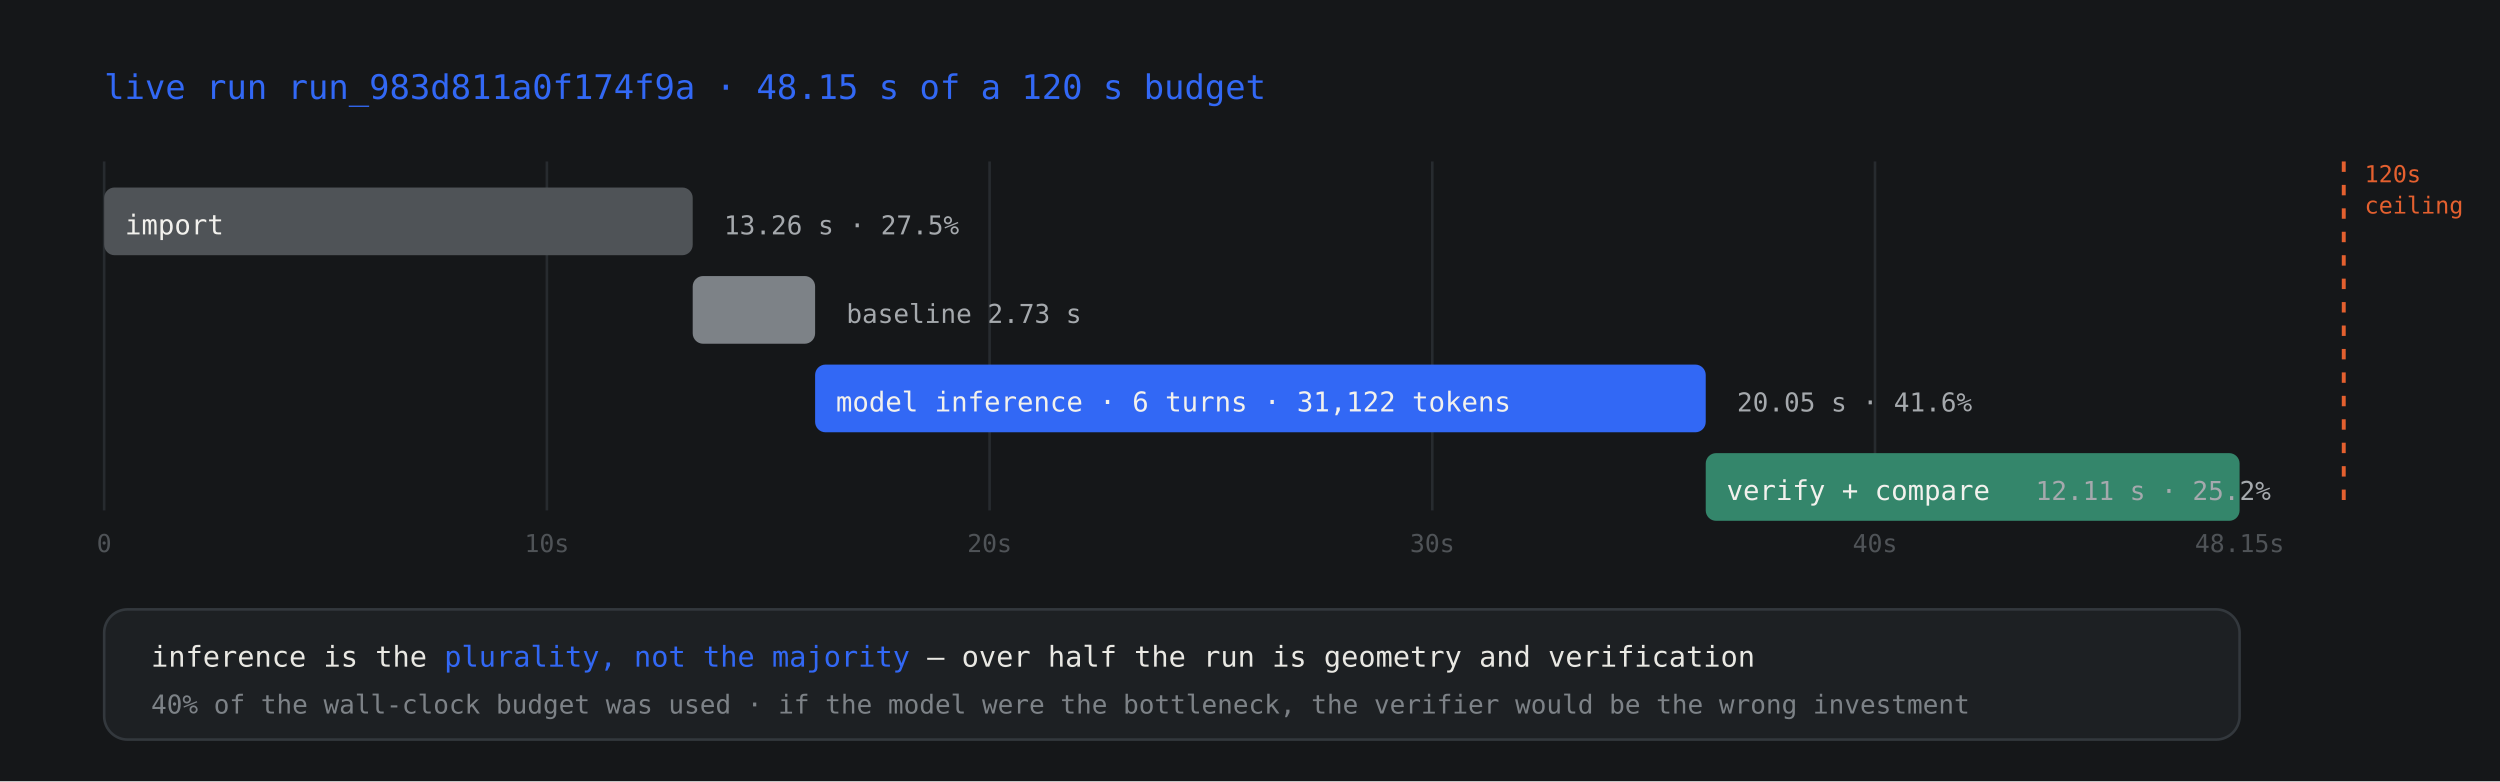
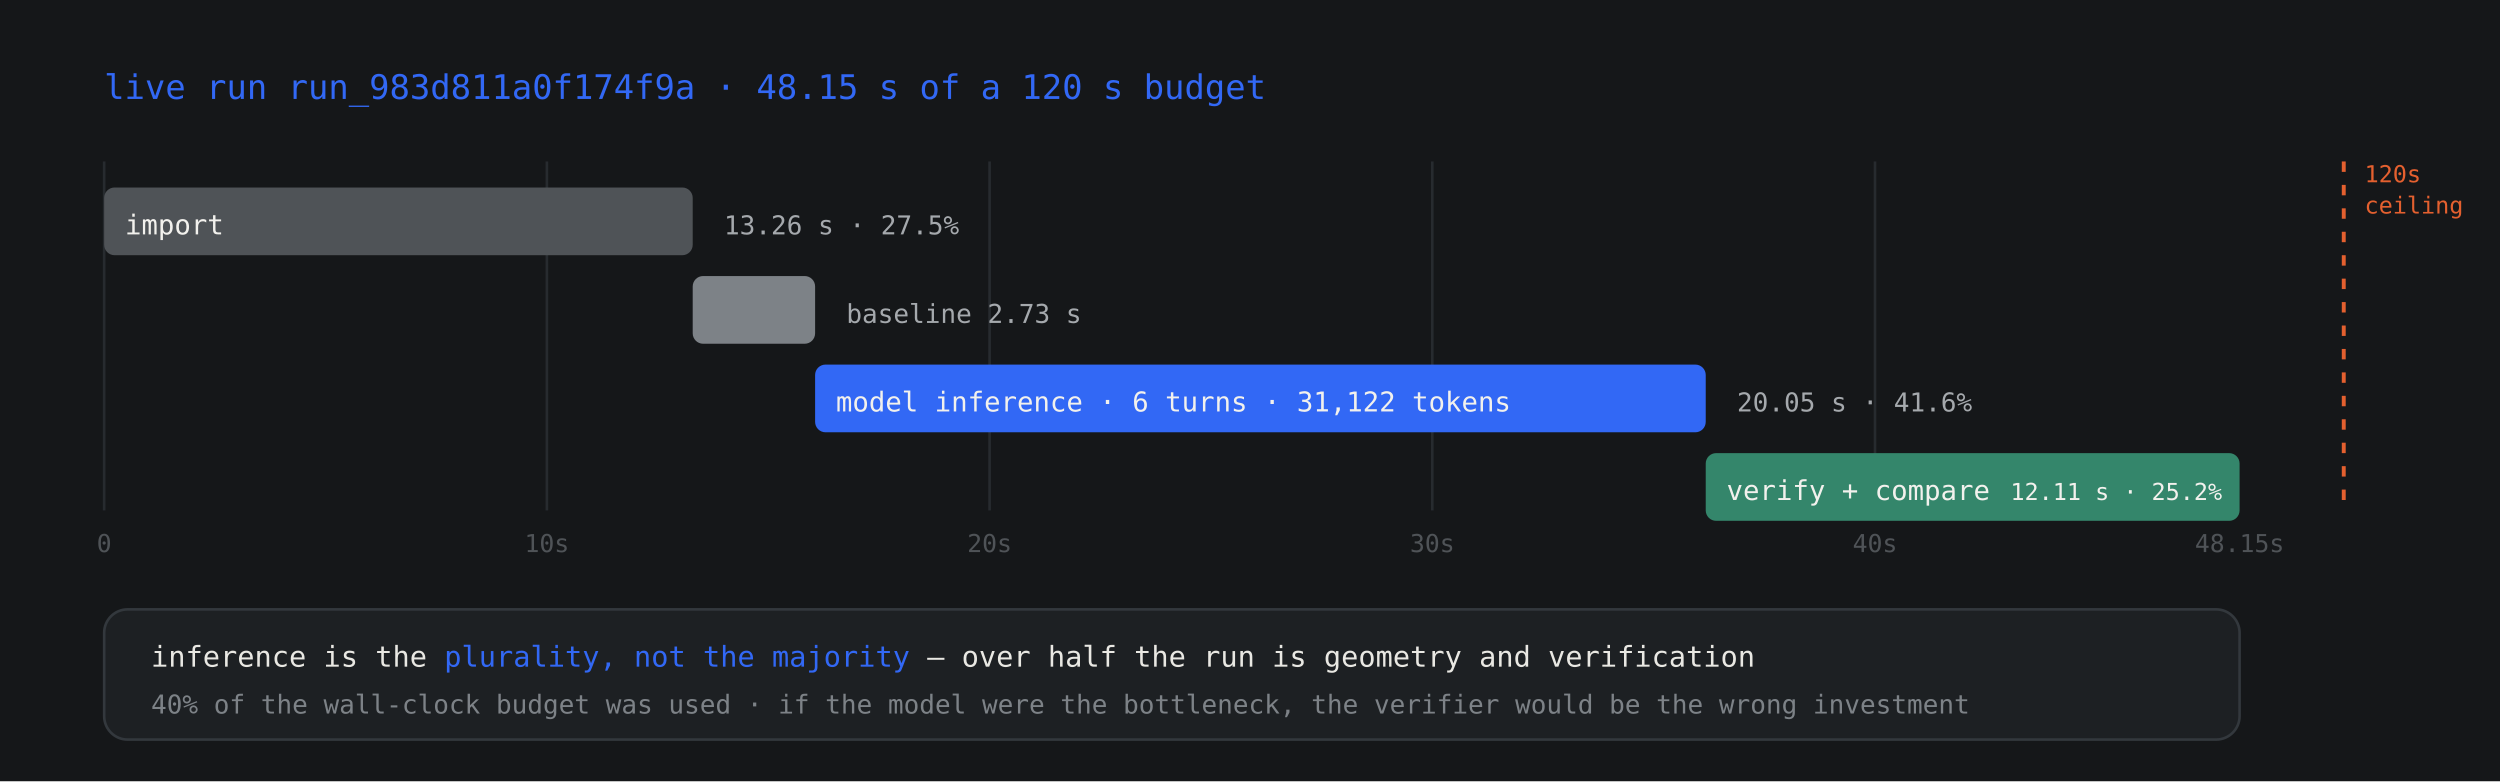
<svg xmlns="http://www.w3.org/2000/svg" viewBox="0 0 960 300" width="100%" role="img" aria-label="Waterfall of the 48.1 second live run: import, baseline, model inference, then verification and comparison">
  <defs>
    <style>
      .mono{font-family:'IBM Plex Mono',ui-monospace,Menlo,monospace}
      @keyframes grow{0%{transform:scaleX(0)}100%{transform:scaleX(1)}}
      @keyframes fadein{0%{opacity:0}100%{opacity:1}}
      @keyframes budget{0%,100%{stroke-opacity:.35}50%{stroke-opacity:.9}}
      @keyframes tick{0%{opacity:0;transform:translateY(-4px)}100%{opacity:1;transform:translateY(0)}}
      .bar{transform-origin:left center;animation:grow 1s cubic-bezier(.2,.8,.2,1) both}
      .lbl{animation:fadein .6s ease-out both}
      .bg{animation:budget 3s ease-in-out infinite}
      .tk{animation:tick .4s ease-out both}
    </style>
  </defs>
  <rect width="960" height="300" fill="#151719" />
  <text x="40" y="38" class="mono" font-size="13" fill="#3268f5">live run run_983d811a0f174f9a · 48.15 s of a 120 s budget</text>
  <g class="mono" font-size="9.5" fill="#4f5357">
    <line x1="40" y1="62" x2="40" y2="196" stroke="#272b2f" />
    <line x1="210" y1="62" x2="210" y2="196" stroke="#272b2f" />
    <text x="210" y="212" text-anchor="middle">10s</text>
    <line x1="380" y1="62" x2="380" y2="196" stroke="#272b2f" />
    <text x="380" y="212" text-anchor="middle">20s</text>
    <line x1="550" y1="62" x2="550" y2="196" stroke="#272b2f" />
    <text x="550" y="212" text-anchor="middle">30s</text>
    <line x1="720" y1="62" x2="720" y2="196" stroke="#272b2f" />
    <text x="720" y="212" text-anchor="middle">40s</text>
    <text x="40" y="212" text-anchor="middle">0</text>
    <text x="860" y="212" text-anchor="middle">48.15s</text>
  </g>
  <g class="lbl">
    <rect class="bar" x="40" y="72" width="226" height="26" rx="4" fill="#4f5357" style="animation-delay:.1s" />
    <text x="48" y="90" class="mono" font-size="10.5" fill="#f2f1ed">import</text>
    <text x="278" y="90" class="mono" font-size="10" fill="#a5a9ad">13.26 s · 27.5%</text>
  </g>
  <g class="lbl">
    <rect class="bar" x="266" y="106" width="47" height="26" rx="4" fill="#7d8287" style="animation-delay:.3s" />
    <text x="325" y="124" class="mono" font-size="10" fill="#a5a9ad">baseline 2.73 s</text>
  </g>
  <g class="lbl">
    <rect class="bar" x="313" y="140" width="342" height="26" rx="4" fill="#3268f5" style="animation-delay:.5s" />
    <text x="321" y="158" class="mono" font-size="10.5" fill="#f2f1ed">model inference · 6 turns · 31,122 tokens</text>
    <text x="667" y="158" class="mono" font-size="10" fill="#a5a9ad">20.05 s · 41.6%</text>
  </g>
  <g class="lbl">
    <rect class="bar" x="655" y="174" width="205" height="26" rx="4" fill="#34866b" style="animation-delay:.7s" />
    <text x="663" y="192" class="mono" font-size="10.5" fill="#f2f1ed">verify + compare</text>
-     <text x="872" y="192" class="mono" font-size="10" fill="#a5a9ad" text-anchor="end">12.11 s · 25.2%</text>
+     <text x="772" y="192" class="mono" font-size="9" fill="#f2f1ed">12.11 s · 25.2%</text>
  </g>
  <line class="bg" x1="900" y1="62" x2="900" y2="196" stroke="#e4602f" stroke-width="1.5" stroke-dasharray="4 5" />
  <text x="908" y="70" class="mono" font-size="9" fill="#e4602f">120s</text>
  <text x="908" y="82" class="mono" font-size="9" fill="#e4602f">ceiling</text>
  <rect x="40" y="234" width="820" height="50" rx="9" fill="#1d2023" stroke="#33383d" />
  <text x="58" y="256" class="mono" font-size="11" fill="#e9e8e3">inference is the <tspan fill="#3268f5">plurality, not the majority</tspan> — over half the run is geometry and verification</text>
  <text x="58" y="274" class="mono" font-size="10" fill="#7d8287">40% of the wall-clock budget was used · if the model were the bottleneck, the verifier would be the wrong investment</text>
</svg>
